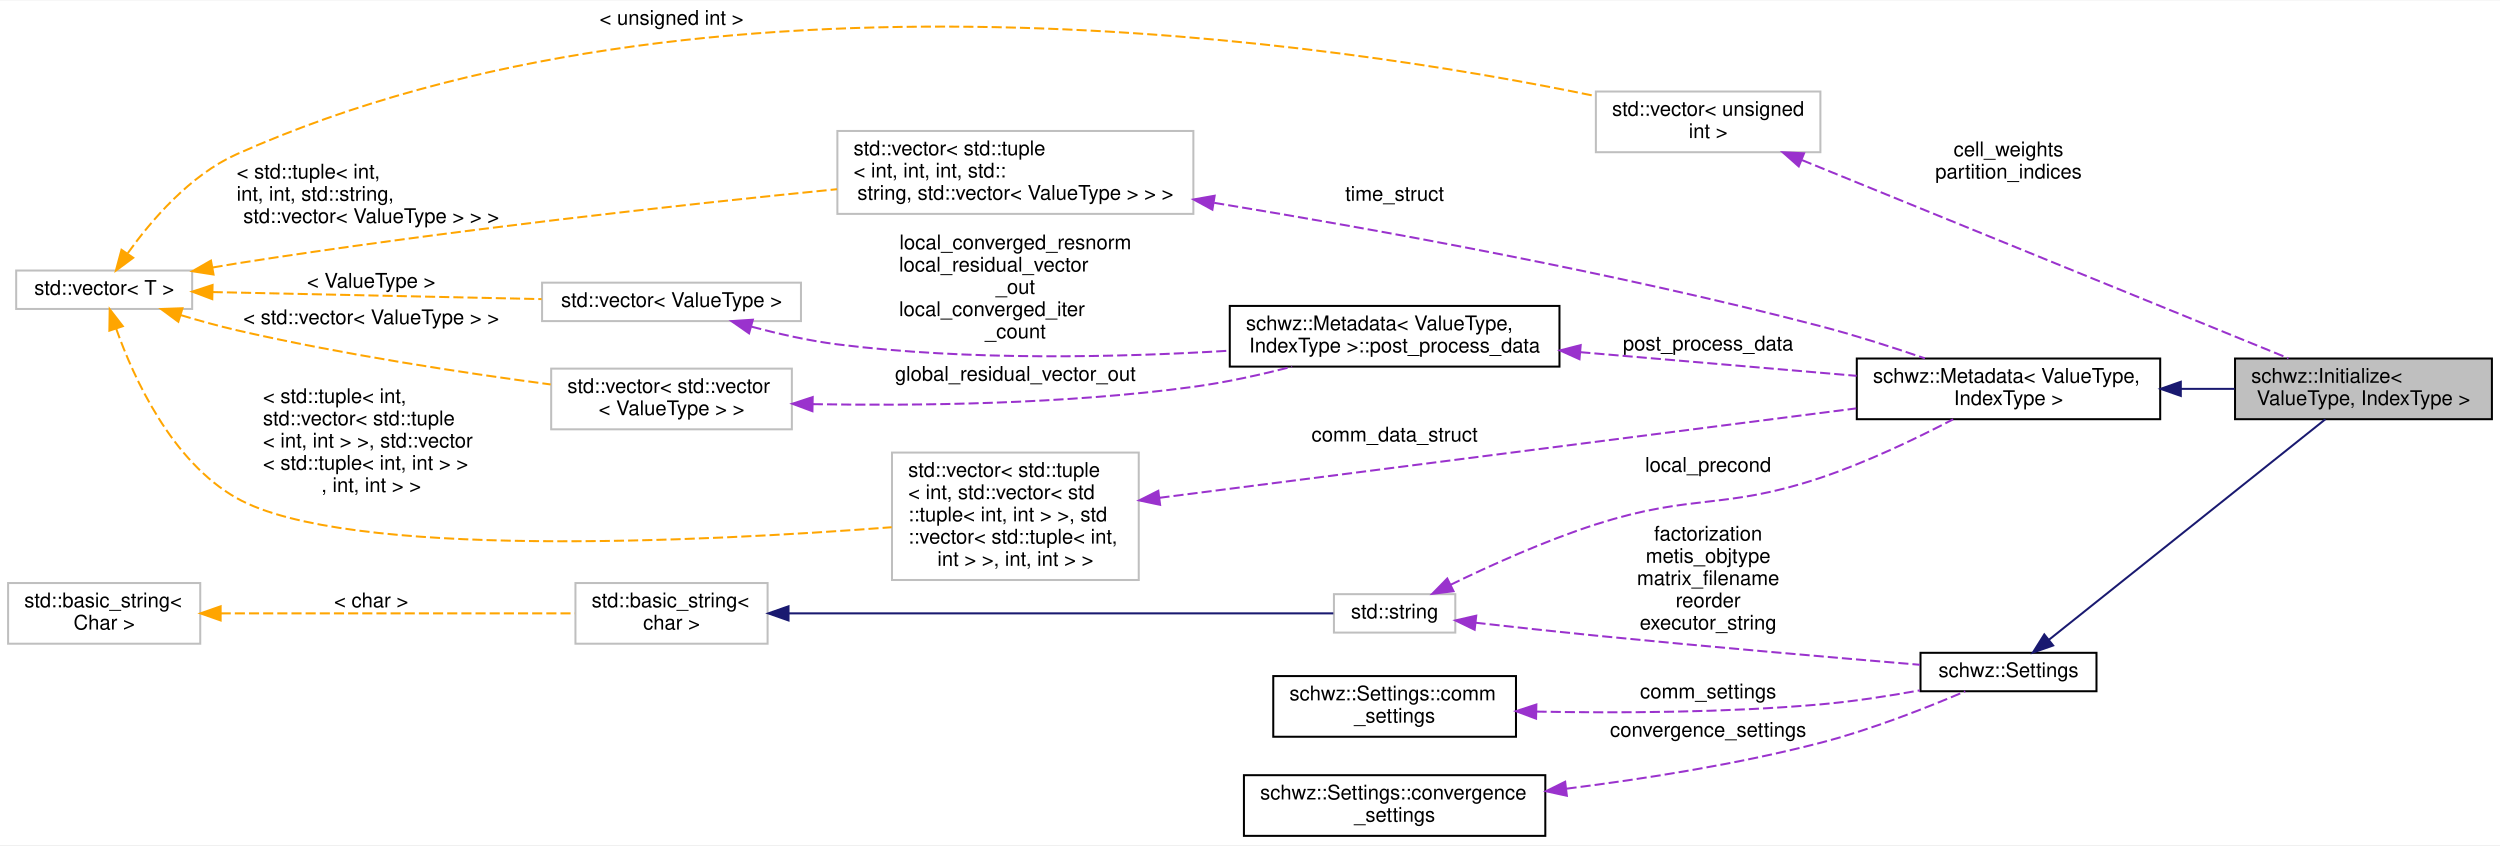
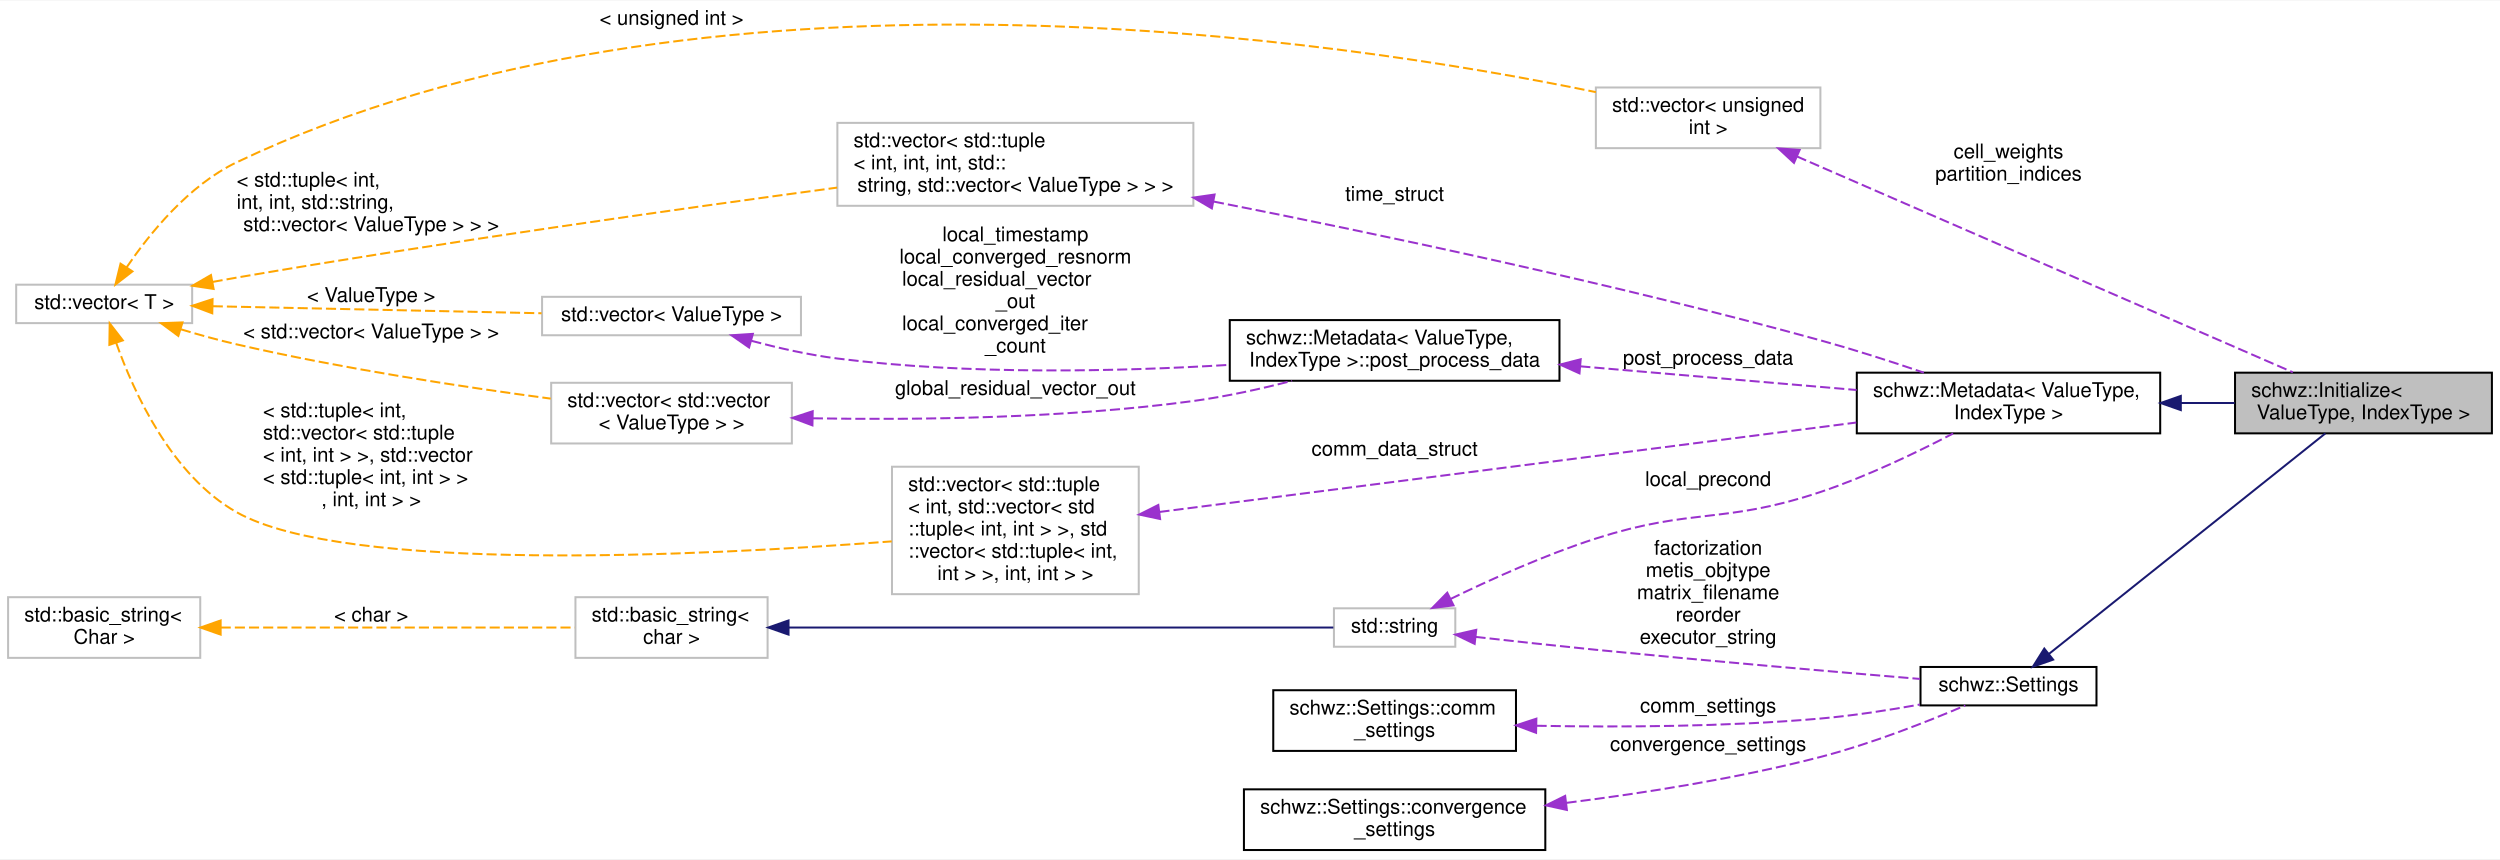
- <svg xmlns="http://www.w3.org/2000/svg" xmlns:xlink="http://www.w3.org/1999/xlink" width="1236pt" height="418pt" viewBox="0.00 0.00 1236.00 417.50">
-   <g id="graph0" class="graph" transform="scale(1 1) rotate(0) translate(4 413.5)">
-     <polygon fill="#ffffff" stroke="transparent" points="-4,4 -4,-413.5 1232,-413.5 1232,4 -4,4" />
+ <svg xmlns="http://www.w3.org/2000/svg" xmlns:xlink="http://www.w3.org/1999/xlink" width="1236pt" height="425pt" viewBox="0.00 0.00 1236.00 424.50">
+   <g id="graph0" class="graph" transform="scale(1 1) rotate(0) translate(4 420.5)">
+     <polygon fill="#ffffff" stroke="transparent" points="-4,4 -4,-420.5 1232,-420.5 1232,4 -4,4" />
    <g id="node1" class="node">
      <polygon fill="#bfbfbf" stroke="#000000" points="1101,-206.5 1101,-236.5 1228,-236.5 1228,-206.5 1101,-206.5" />
      <text text-anchor="start" x="1109" y="-224.5" font-family="Helvetica,sans-Serif" font-size="10.00" fill="#000000">schwz::Initialize&lt;</text>
      <text text-anchor="middle" x="1164.5" y="-213.5" font-family="Helvetica,sans-Serif" font-size="10.00" fill="#000000"> ValueType, IndexType &gt;</text>
    </g>
    <g id="node2" class="node">
      <g id="a_node2">
        <a xlink:href="structschwz_1_1Settings.html" target="_top" xlink:title="The struct that contains the solver settings and the parameters to be set by the user. ">
          <polygon fill="#ffffff" stroke="#000000" points="945.5,-72 945.5,-91 1032.5,-91 1032.5,-72 945.5,-72" />
          <text text-anchor="middle" x="989" y="-79" font-family="Helvetica,sans-Serif" font-size="10.00" fill="#000000">schwz::Settings</text>
        </a>
      </g>
    </g>
    <g id="edge1" class="edge">
      <path fill="none" stroke="#191970" d="M1008.947,-97.412C1043.098,-124.655 1112.304,-179.862 1145.672,-206.48" />
      <polygon fill="#191970" stroke="#191970" points="1011.063,-94.623 1001.063,-91.123 1006.698,-100.095 1011.063,-94.623" />
    </g>
    <g id="node3" class="node">
      <g id="a_node3">
        <a xlink:href="structschwz_1_1Settings_1_1comm__settings.html" target="_top" xlink:title="The settings for the various available communication paradigms. ">
          <polygon fill="#ffffff" stroke="#000000" points="625.5,-49.5 625.5,-79.5 745.5,-79.5 745.5,-49.5 625.5,-49.5" />
          <text text-anchor="start" x="633.5" y="-67.5" font-family="Helvetica,sans-Serif" font-size="10.00" fill="#000000">schwz::Settings::comm</text>
          <text text-anchor="middle" x="685.5" y="-56.5" font-family="Helvetica,sans-Serif" font-size="10.00" fill="#000000">_settings</text>
        </a>
      </g>
    </g>
    <g id="edge2" class="edge">
      <path fill="none" stroke="#9a32cd" stroke-dasharray="5,2" d="M755.666,-61.934C796.66,-61.159 849.35,-61.405 896,-65.5 912.157,-66.918 929.726,-69.633 945.198,-72.428" />
      <polygon fill="#9a32cd" stroke="#9a32cd" points="755.429,-58.439 745.506,-62.152 755.579,-65.437 755.429,-58.439" />
      <text text-anchor="middle" x="840.5" y="-68.5" font-family="Helvetica,sans-Serif" font-size="10.00" fill="#000000"> comm_settings</text>
    </g>
    <g id="node4" class="node">
      <g id="a_node4">
        <a xlink:title="STL class. ">
          <polygon fill="#ffffff" stroke="#bfbfbf" points="655.5,-101 655.5,-120 715.5,-120 715.5,-101 655.5,-101" />
          <text text-anchor="middle" x="685.5" y="-108" font-family="Helvetica,sans-Serif" font-size="10.00" fill="#000000">std::string</text>
        </a>
      </g>
    </g>
    <g id="edge3" class="edge">
      <path fill="none" stroke="#9a32cd" stroke-dasharray="5,2" d="M725.48,-105.876C743.635,-103.829 765.392,-101.449 785,-99.5 840.193,-94.015 903.872,-88.531 945.2,-85.083" />
      <polygon fill="#9a32cd" stroke="#9a32cd" points="725.067,-102.4 715.525,-107.006 725.856,-109.356 725.067,-102.4" />
      <text text-anchor="middle" x="840.5" y="-146.5" font-family="Helvetica,sans-Serif" font-size="10.00" fill="#000000"> factorization</text>
      <text text-anchor="middle" x="840.5" y="-135.5" font-family="Helvetica,sans-Serif" font-size="10.00" fill="#000000">metis_objtype</text>
      <text text-anchor="middle" x="840.5" y="-124.5" font-family="Helvetica,sans-Serif" font-size="10.00" fill="#000000">matrix_filename</text>
      <text text-anchor="middle" x="840.5" y="-113.5" font-family="Helvetica,sans-Serif" font-size="10.00" fill="#000000">reorder</text>
      <text text-anchor="middle" x="840.5" y="-102.5" font-family="Helvetica,sans-Serif" font-size="10.00" fill="#000000">executor_string</text>
    </g>
    <g id="node8" class="node">
      <g id="a_node8">
        <a xlink:href="structschwz_1_1Metadata.html" target="_top" xlink:title="The solver metadata struct. ">
          <polygon fill="#ffffff" stroke="#000000" points="914,-206.5 914,-236.5 1064,-236.5 1064,-206.5 914,-206.5" />
          <text text-anchor="start" x="922" y="-224.5" font-family="Helvetica,sans-Serif" font-size="10.00" fill="#000000">schwz::Metadata&lt; ValueType,</text>
          <text text-anchor="middle" x="989" y="-213.5" font-family="Helvetica,sans-Serif" font-size="10.00" fill="#000000"> IndexType &gt;</text>
        </a>
      </g>
    </g>
    <g id="edge10" class="edge">
      <path fill="none" stroke="#9a32cd" stroke-dasharray="5,2" d="M713.094,-124.602C732.729,-134.161 759.961,-146.47 785,-154.5 832.975,-169.885 848.226,-161.503 896,-177.5 918.865,-185.156 943.477,-196.974 961.635,-206.434" />
      <polygon fill="#9a32cd" stroke="#9a32cd" points="714.624,-121.454 704.109,-120.161 711.523,-127.73 714.624,-121.454" />
      <text text-anchor="middle" x="840.5" y="-180.5" font-family="Helvetica,sans-Serif" font-size="10.00" fill="#000000"> local_precond</text>
    </g>
    <g id="node5" class="node">
      <polygon fill="#ffffff" stroke="#bfbfbf" points="280.5,-95.5 280.5,-125.5 375.5,-125.5 375.5,-95.5 280.5,-95.5" />
      <text text-anchor="start" x="288.5" y="-113.5" font-family="Helvetica,sans-Serif" font-size="10.00" fill="#000000">std::basic_string&lt;</text>
      <text text-anchor="middle" x="328" y="-102.5" font-family="Helvetica,sans-Serif" font-size="10.00" fill="#000000"> char &gt;</text>
    </g>
    <g id="edge4" class="edge">
      <path fill="none" stroke="#191970" d="M385.845,-110.5C462.709,-110.5 595.715,-110.5 655.211,-110.5" />
      <polygon fill="#191970" stroke="#191970" points="385.843,-107 375.843,-110.5 385.843,-114 385.843,-107" />
    </g>
    <g id="node6" class="node">
      <g id="a_node6">
        <a xlink:title="STL class. ">
          <polygon fill="#ffffff" stroke="#bfbfbf" points="0,-95.5 0,-125.5 95,-125.5 95,-95.5 0,-95.5" />
          <text text-anchor="start" x="8" y="-113.5" font-family="Helvetica,sans-Serif" font-size="10.00" fill="#000000">std::basic_string&lt;</text>
          <text text-anchor="middle" x="47.5" y="-102.5" font-family="Helvetica,sans-Serif" font-size="10.00" fill="#000000"> Char &gt;</text>
        </a>
      </g>
    </g>
    <g id="edge5" class="edge">
      <path fill="none" stroke="#ffa500" stroke-dasharray="5,2" d="M105.094,-110.5C156.777,-110.5 231.742,-110.5 280.184,-110.5" />
      <polygon fill="#ffa500" stroke="#ffa500" points="105.083,-107 95.083,-110.5 105.083,-114 105.083,-107" />
      <text text-anchor="middle" x="179.5" y="-113.5" font-family="Helvetica,sans-Serif" font-size="10.00" fill="#000000"> &lt; char &gt;</text>
    </g>
    <g id="node7" class="node">
      <g id="a_node7">
        <a xlink:href="structschwz_1_1Settings_1_1convergence__settings.html" target="_top" xlink:title="The various convergence settings available. ">
          <polygon fill="#ffffff" stroke="#000000" points="611,-.5 611,-30.5 760,-30.5 760,-.5 611,-.5" />
          <text text-anchor="start" x="619" y="-18.5" font-family="Helvetica,sans-Serif" font-size="10.00" fill="#000000">schwz::Settings::convergence</text>
          <text text-anchor="middle" x="685.5" y="-7.5" font-family="Helvetica,sans-Serif" font-size="10.00" fill="#000000">_settings</text>
        </a>
      </g>
    </g>
    <g id="edge6" class="edge">
      <path fill="none" stroke="#9a32cd" stroke-dasharray="5,2" d="M770.492,-23.822C809.168,-28.677 855.292,-35.972 896,-46.5 921.22,-53.023 949.044,-64.028 967.626,-71.958" />
      <polygon fill="#9a32cd" stroke="#9a32cd" points="770.662,-20.317 760.312,-22.578 769.813,-27.265 770.662,-20.317" />
      <text text-anchor="middle" x="840.5" y="-49.5" font-family="Helvetica,sans-Serif" font-size="10.00" fill="#000000"> convergence_settings</text>
    </g>
    <g id="edge7" class="edge">
      <path fill="none" stroke="#191970" d="M1074.243,-221.5C1083.177,-221.5 1092.145,-221.5 1100.777,-221.5" />
      <polygon fill="#191970" stroke="#191970" points="1074.192,-218 1064.191,-221.5 1074.191,-225 1074.192,-218" />
    </g>
    <g id="node9" class="node">
-       <polygon fill="#ffffff" stroke="#bfbfbf" points="410,-308 410,-349 586,-349 586,-308 410,-308" />
-       <text text-anchor="start" x="418" y="-337" font-family="Helvetica,sans-Serif" font-size="10.00" fill="#000000">std::vector&lt; std::tuple</text>
-       <text text-anchor="start" x="418" y="-326" font-family="Helvetica,sans-Serif" font-size="10.00" fill="#000000">&lt; int, int, int, std::</text>
-       <text text-anchor="middle" x="498" y="-315" font-family="Helvetica,sans-Serif" font-size="10.00" fill="#000000">string, std::vector&lt; ValueType &gt; &gt; &gt;</text>
+       <polygon fill="#ffffff" stroke="#bfbfbf" points="410,-319 410,-360 586,-360 586,-319 410,-319" />
+       <text text-anchor="start" x="418" y="-348" font-family="Helvetica,sans-Serif" font-size="10.00" fill="#000000">std::vector&lt; std::tuple</text>
+       <text text-anchor="start" x="418" y="-337" font-family="Helvetica,sans-Serif" font-size="10.00" fill="#000000">&lt; int, int, int, std::</text>
+       <text text-anchor="middle" x="498" y="-326" font-family="Helvetica,sans-Serif" font-size="10.00" fill="#000000">string, std::vector&lt; ValueType &gt; &gt; &gt;</text>
    </g>
    <g id="edge8" class="edge">
-       <path fill="none" stroke="#9a32cd" stroke-dasharray="5,2" d="M596.29,-313.476C677.34,-300.194 794.986,-278.855 896,-252.5 913.127,-248.031 931.687,-242.077 947.689,-236.582" />
-       <polygon fill="#9a32cd" stroke="#9a32cd" points="595.403,-310.074 586.095,-315.136 596.528,-316.983 595.403,-310.074" />
-       <text text-anchor="middle" x="685.5" y="-314.5" font-family="Helvetica,sans-Serif" font-size="10.00" fill="#000000"> time_struct</text>
+       <path fill="none" stroke="#9a32cd" stroke-dasharray="5,2" d="M596.189,-321.068C677.18,-305.142 794.797,-280.343 896,-252.5 912.902,-247.85 931.258,-241.923 947.162,-236.5" />
+       <polygon fill="#9a32cd" stroke="#9a32cd" points="595.144,-317.707 586.003,-323.063 596.489,-324.576 595.144,-317.707" />
+       <text text-anchor="middle" x="685.5" y="-321.5" font-family="Helvetica,sans-Serif" font-size="10.00" fill="#000000"> time_struct</text>
    </g>
    <g id="node10" class="node">
      <g id="a_node10">
        <a xlink:title="STL class. ">
          <polygon fill="#ffffff" stroke="#bfbfbf" points="4,-261 4,-280 91,-280 91,-261 4,-261" />
          <text text-anchor="middle" x="47.5" y="-268" font-family="Helvetica,sans-Serif" font-size="10.00" fill="#000000">std::vector&lt; T &gt;</text>
        </a>
      </g>
    </g>
    <g id="edge9" class="edge">
-       <path fill="none" stroke="#ffa500" stroke-dasharray="5,2" d="M101.09,-281.496C105.114,-282.211 109.117,-282.889 113,-283.5 214.377,-299.459 331.595,-312.373 409.806,-320.207" />
-       <polygon fill="#ffa500" stroke="#ffa500" points="101.571,-278.026 91.102,-279.656 100.303,-284.91 101.571,-278.026" />
-       <text text-anchor="start" x="113" y="-325.5" font-family="Helvetica,sans-Serif" font-size="10.00" fill="#000000"> &lt; std::tuple&lt; int,</text>
-       <text text-anchor="start" x="113" y="-314.5" font-family="Helvetica,sans-Serif" font-size="10.00" fill="#000000"> int, int, std::string,</text>
-       <text text-anchor="middle" x="179.5" y="-303.5" font-family="Helvetica,sans-Serif" font-size="10.00" fill="#000000"> std::vector&lt; ValueType &gt; &gt; &gt;</text>
+       <path fill="none" stroke="#ffa500" stroke-dasharray="5,2" d="M101.11,-281.373C105.129,-282.117 109.126,-282.834 113,-283.5 214.516,-300.945 331.707,-317.478 409.874,-327.995" />
+       <polygon fill="#ffa500" stroke="#ffa500" points="101.607,-277.905 91.131,-279.485 100.305,-284.783 101.607,-277.905" />
+       <text text-anchor="start" x="113" y="-328.5" font-family="Helvetica,sans-Serif" font-size="10.00" fill="#000000"> &lt; std::tuple&lt; int,</text>
+       <text text-anchor="start" x="113" y="-317.5" font-family="Helvetica,sans-Serif" font-size="10.00" fill="#000000"> int, int, std::string,</text>
+       <text text-anchor="middle" x="179.5" y="-306.5" font-family="Helvetica,sans-Serif" font-size="10.00" fill="#000000"> std::vector&lt; ValueType &gt; &gt; &gt;</text>
    </g>
    <g id="node12" class="node">
      <polygon fill="#ffffff" stroke="#bfbfbf" points="264,-255 264,-274 392,-274 392,-255 264,-255" />
      <text text-anchor="middle" x="328" y="-262" font-family="Helvetica,sans-Serif" font-size="10.00" fill="#000000">std::vector&lt; ValueType &gt;</text>
    </g>
    <g id="edge13" class="edge">
      <path fill="none" stroke="#ffa500" stroke-dasharray="5,2" d="M101.163,-269.352C147.509,-268.361 214.576,-266.926 263.766,-265.874" />
      <polygon fill="#ffa500" stroke="#ffa500" points="100.943,-265.856 91.02,-269.569 101.093,-272.854 100.943,-265.856" />
      <text text-anchor="middle" x="179.5" y="-271.5" font-family="Helvetica,sans-Serif" font-size="10.00" fill="#000000"> &lt; ValueType &gt;</text>
    </g>
    <g id="node13" class="node">
      <polygon fill="#ffffff" stroke="#bfbfbf" points="268.5,-201.5 268.5,-231.5 387.5,-231.5 387.5,-201.5 268.5,-201.5" />
      <text text-anchor="start" x="276.5" y="-219.5" font-family="Helvetica,sans-Serif" font-size="10.00" fill="#000000">std::vector&lt; std::vector</text>
      <text text-anchor="middle" x="328" y="-208.5" font-family="Helvetica,sans-Serif" font-size="10.00" fill="#000000">&lt; ValueType &gt; &gt;</text>
    </g>
    <g id="edge15" class="edge">
      <path fill="none" stroke="#ffa500" stroke-dasharray="5,2" d="M85.446,-257.934C94.416,-255.237 103.993,-252.577 113,-250.5 164.922,-238.529 224.871,-229.431 268.254,-223.672" />
      <polygon fill="#ffa500" stroke="#ffa500" points="84.159,-254.668 75.638,-260.966 86.226,-261.356 84.159,-254.668" />
      <text text-anchor="middle" x="179.5" y="-253.5" font-family="Helvetica,sans-Serif" font-size="10.00" fill="#000000"> &lt; std::vector&lt; ValueType &gt; &gt;</text>
    </g>
    <g id="node14" class="node">
      <polygon fill="#ffffff" stroke="#bfbfbf" points="437,-127 437,-190 559,-190 559,-127 437,-127" />
      <text text-anchor="start" x="445" y="-178" font-family="Helvetica,sans-Serif" font-size="10.00" fill="#000000">std::vector&lt; std::tuple</text>
      <text text-anchor="start" x="445" y="-167" font-family="Helvetica,sans-Serif" font-size="10.00" fill="#000000">&lt; int, std::vector&lt; std</text>
      <text text-anchor="start" x="445" y="-156" font-family="Helvetica,sans-Serif" font-size="10.00" fill="#000000">::tuple&lt; int, int &gt; &gt;, std</text>
      <text text-anchor="start" x="445" y="-145" font-family="Helvetica,sans-Serif" font-size="10.00" fill="#000000">::vector&lt; std::tuple&lt; int,</text>
      <text text-anchor="middle" x="498" y="-134" font-family="Helvetica,sans-Serif" font-size="10.00" fill="#000000"> int &gt; &gt;, int, int &gt; &gt;</text>
    </g>
    <g id="edge17" class="edge">
      <path fill="none" stroke="#ffa500" stroke-dasharray="5,2" d="M53.439,-251.238C62.123,-226.798 80.849,-185.648 113,-167.5 166.638,-137.223 342.499,-145.866 436.864,-153.09" />
      <polygon fill="#ffa500" stroke="#ffa500" points="50.074,-250.267 50.233,-260.861 56.715,-252.48 50.074,-250.267" />
      <text text-anchor="start" x="126" y="-214.5" font-family="Helvetica,sans-Serif" font-size="10.00" fill="#000000"> &lt; std::tuple&lt; int,</text>
      <text text-anchor="start" x="126" y="-203.5" font-family="Helvetica,sans-Serif" font-size="10.00" fill="#000000"> std::vector&lt; std::tuple</text>
      <text text-anchor="start" x="126" y="-192.5" font-family="Helvetica,sans-Serif" font-size="10.00" fill="#000000">&lt; int, int &gt; &gt;, std::vector</text>
      <text text-anchor="start" x="126" y="-181.5" font-family="Helvetica,sans-Serif" font-size="10.00" fill="#000000">&lt; std::tuple&lt; int, int &gt; &gt;</text>
      <text text-anchor="middle" x="179.5" y="-170.5" font-family="Helvetica,sans-Serif" font-size="10.00" fill="#000000">, int, int &gt; &gt;</text>
    </g>
    <g id="node15" class="node">
-       <polygon fill="#ffffff" stroke="#bfbfbf" points="785,-338.5 785,-368.5 896,-368.5 896,-338.5 785,-338.5" />
-       <text text-anchor="start" x="793" y="-356.5" font-family="Helvetica,sans-Serif" font-size="10.00" fill="#000000">std::vector&lt; unsigned</text>
-       <text text-anchor="middle" x="840.5" y="-345.5" font-family="Helvetica,sans-Serif" font-size="10.00" fill="#000000"> int &gt;</text>
+       <polygon fill="#ffffff" stroke="#bfbfbf" points="785,-347.5 785,-377.5 896,-377.5 896,-347.5 785,-347.5" />
+       <text text-anchor="start" x="793" y="-365.5" font-family="Helvetica,sans-Serif" font-size="10.00" fill="#000000">std::vector&lt; unsigned</text>
+       <text text-anchor="middle" x="840.5" y="-354.5" font-family="Helvetica,sans-Serif" font-size="10.00" fill="#000000"> int &gt;</text>
    </g>
    <g id="edge19" class="edge">
-       <path fill="none" stroke="#ffa500" stroke-dasharray="5,2" d="M59.184,-288.604C70.704,-304.682 89.908,-327.181 113,-337.5 343.97,-440.709 658.74,-392.242 784.883,-366.238" />
-       <polygon fill="#ffa500" stroke="#ffa500" points="61.85,-286.301 53.318,-280.02 56.071,-290.251 61.85,-286.301" />
-       <text text-anchor="middle" x="328" y="-401.5" font-family="Helvetica,sans-Serif" font-size="10.00" fill="#000000"> &lt; unsigned int &gt;</text>
+       <path fill="none" stroke="#ffa500" stroke-dasharray="5,2" d="M58.557,-288.518C69.927,-305.243 89.293,-329.206 113,-340.5 341.722,-449.464 658.426,-401.241 784.997,-375.211" />
+       <polygon fill="#ffa500" stroke="#ffa500" points="61.47,-286.576 53.087,-280.097 55.6,-290.39 61.47,-286.576" />
+       <text text-anchor="middle" x="328" y="-408.5" font-family="Helvetica,sans-Serif" font-size="10.00" fill="#000000"> &lt; unsigned int &gt;</text>
    </g>
    <g id="node11" class="node">
      <g id="a_node11">
        <a xlink:href="structschwz_1_1Metadata_1_1post__process__data.html" target="_top" xlink:title="The struct used for storing data for post-processing. ">
          <polygon fill="#ffffff" stroke="#000000" points="604,-232.5 604,-262.5 767,-262.5 767,-232.5 604,-232.5" />
          <text text-anchor="start" x="612" y="-250.5" font-family="Helvetica,sans-Serif" font-size="10.00" fill="#000000">schwz::Metadata&lt; ValueType,</text>
          <text text-anchor="middle" x="685.5" y="-239.5" font-family="Helvetica,sans-Serif" font-size="10.00" fill="#000000"> IndexType &gt;::post_process_data</text>
        </a>
      </g>
    </g>
    <g id="edge11" class="edge">
      <path fill="none" stroke="#9a32cd" stroke-dasharray="5,2" d="M777.289,-239.637C820.98,-235.894 872.573,-231.474 913.889,-227.935" />
      <polygon fill="#9a32cd" stroke="#9a32cd" points="776.896,-236.157 767.232,-240.498 777.494,-243.132 776.896,-236.157" />
      <text text-anchor="middle" x="840.5" y="-240.5" font-family="Helvetica,sans-Serif" font-size="10.00" fill="#000000"> post_process_data</text>
    </g>
    <g id="edge12" class="edge">
      <path fill="none" stroke="#9a32cd" stroke-dasharray="5,2" d="M367.476,-252.258C380.84,-248.688 395.942,-245.272 410,-243.5 474.782,-235.336 548.807,-237.016 603.799,-240.362" />
      <polygon fill="#9a32cd" stroke="#9a32cd" points="366.338,-248.942 357.642,-254.994 368.214,-255.686 366.338,-248.942" />
-       <text text-anchor="middle" x="498" y="-290.5" font-family="Helvetica,sans-Serif" font-size="10.00" fill="#000000"> local_converged_resnorm</text>
-       <text text-anchor="start" x="440.5" y="-279.5" font-family="Helvetica,sans-Serif" font-size="10.00" fill="#000000">local_residual_vector</text>
+       <text text-anchor="middle" x="498" y="-301.5" font-family="Helvetica,sans-Serif" font-size="10.00" fill="#000000"> local_timestamp</text>
+       <text text-anchor="middle" x="498" y="-290.5" font-family="Helvetica,sans-Serif" font-size="10.00" fill="#000000">local_converged_resnorm</text>
+       <text text-anchor="start" x="442" y="-279.5" font-family="Helvetica,sans-Serif" font-size="10.00" fill="#000000">local_residual_vector</text>
      <text text-anchor="middle" x="498" y="-268.5" font-family="Helvetica,sans-Serif" font-size="10.00" fill="#000000">_out</text>
-       <text text-anchor="start" x="440.5" y="-257.5" font-family="Helvetica,sans-Serif" font-size="10.00" fill="#000000">local_converged_iter</text>
+       <text text-anchor="start" x="442" y="-257.5" font-family="Helvetica,sans-Serif" font-size="10.00" fill="#000000">local_converged_iter</text>
      <text text-anchor="middle" x="498" y="-246.5" font-family="Helvetica,sans-Serif" font-size="10.00" fill="#000000">_count</text>
    </g>
    <g id="edge14" class="edge">
      <path fill="none" stroke="#9a32cd" stroke-dasharray="5,2" d="M397.865,-213.936C449.959,-213.038 522.733,-213.926 586,-222.5 602.061,-224.677 619.277,-228.465 634.796,-232.444" />
      <polygon fill="#9a32cd" stroke="#9a32cd" points="397.659,-210.439 387.731,-214.138 397.799,-217.438 397.659,-210.439" />
      <text text-anchor="middle" x="498" y="-225.5" font-family="Helvetica,sans-Serif" font-size="10.00" fill="#000000"> global_residual_vector_out</text>
    </g>
    <g id="edge16" class="edge">
      <path fill="none" stroke="#9a32cd" stroke-dasharray="5,2" d="M569.229,-167.639C661.05,-179.421 820.014,-199.817 913.748,-211.844" />
      <polygon fill="#9a32cd" stroke="#9a32cd" points="569.557,-164.153 559.193,-166.352 568.666,-171.096 569.557,-164.153" />
      <text text-anchor="middle" x="685.5" y="-195.5" font-family="Helvetica,sans-Serif" font-size="10.00" fill="#000000"> comm_data_struct</text>
    </g>
    <g id="edge18" class="edge">
-       <path fill="none" stroke="#9a32cd" stroke-dasharray="5,2" d="M886.911,-334.592C951.726,-308.186 1068.057,-260.791 1127.434,-236.601" />
-       <polygon fill="#9a32cd" stroke="#9a32cd" points="885.292,-331.472 877.351,-338.486 887.933,-337.955 885.292,-331.472" />
-       <text text-anchor="middle" x="989" y="-336.5" font-family="Helvetica,sans-Serif" font-size="10.00" fill="#000000"> cell_weights</text>
-       <text text-anchor="middle" x="989" y="-325.5" font-family="Helvetica,sans-Serif" font-size="10.00" fill="#000000">partition_indices</text>
+       <path fill="none" stroke="#9a32cd" stroke-dasharray="5,2" d="M884.352,-343.416C949.396,-315.11 1070.138,-262.565 1129.586,-236.694" />
+       <polygon fill="#9a32cd" stroke="#9a32cd" points="882.946,-340.211 875.174,-347.411 885.74,-346.629 882.946,-340.211" />
+       <text text-anchor="middle" x="989" y="-342.5" font-family="Helvetica,sans-Serif" font-size="10.00" fill="#000000"> cell_weights</text>
+       <text text-anchor="middle" x="989" y="-331.5" font-family="Helvetica,sans-Serif" font-size="10.00" fill="#000000">partition_indices</text>
    </g>
  </g>
</svg>
